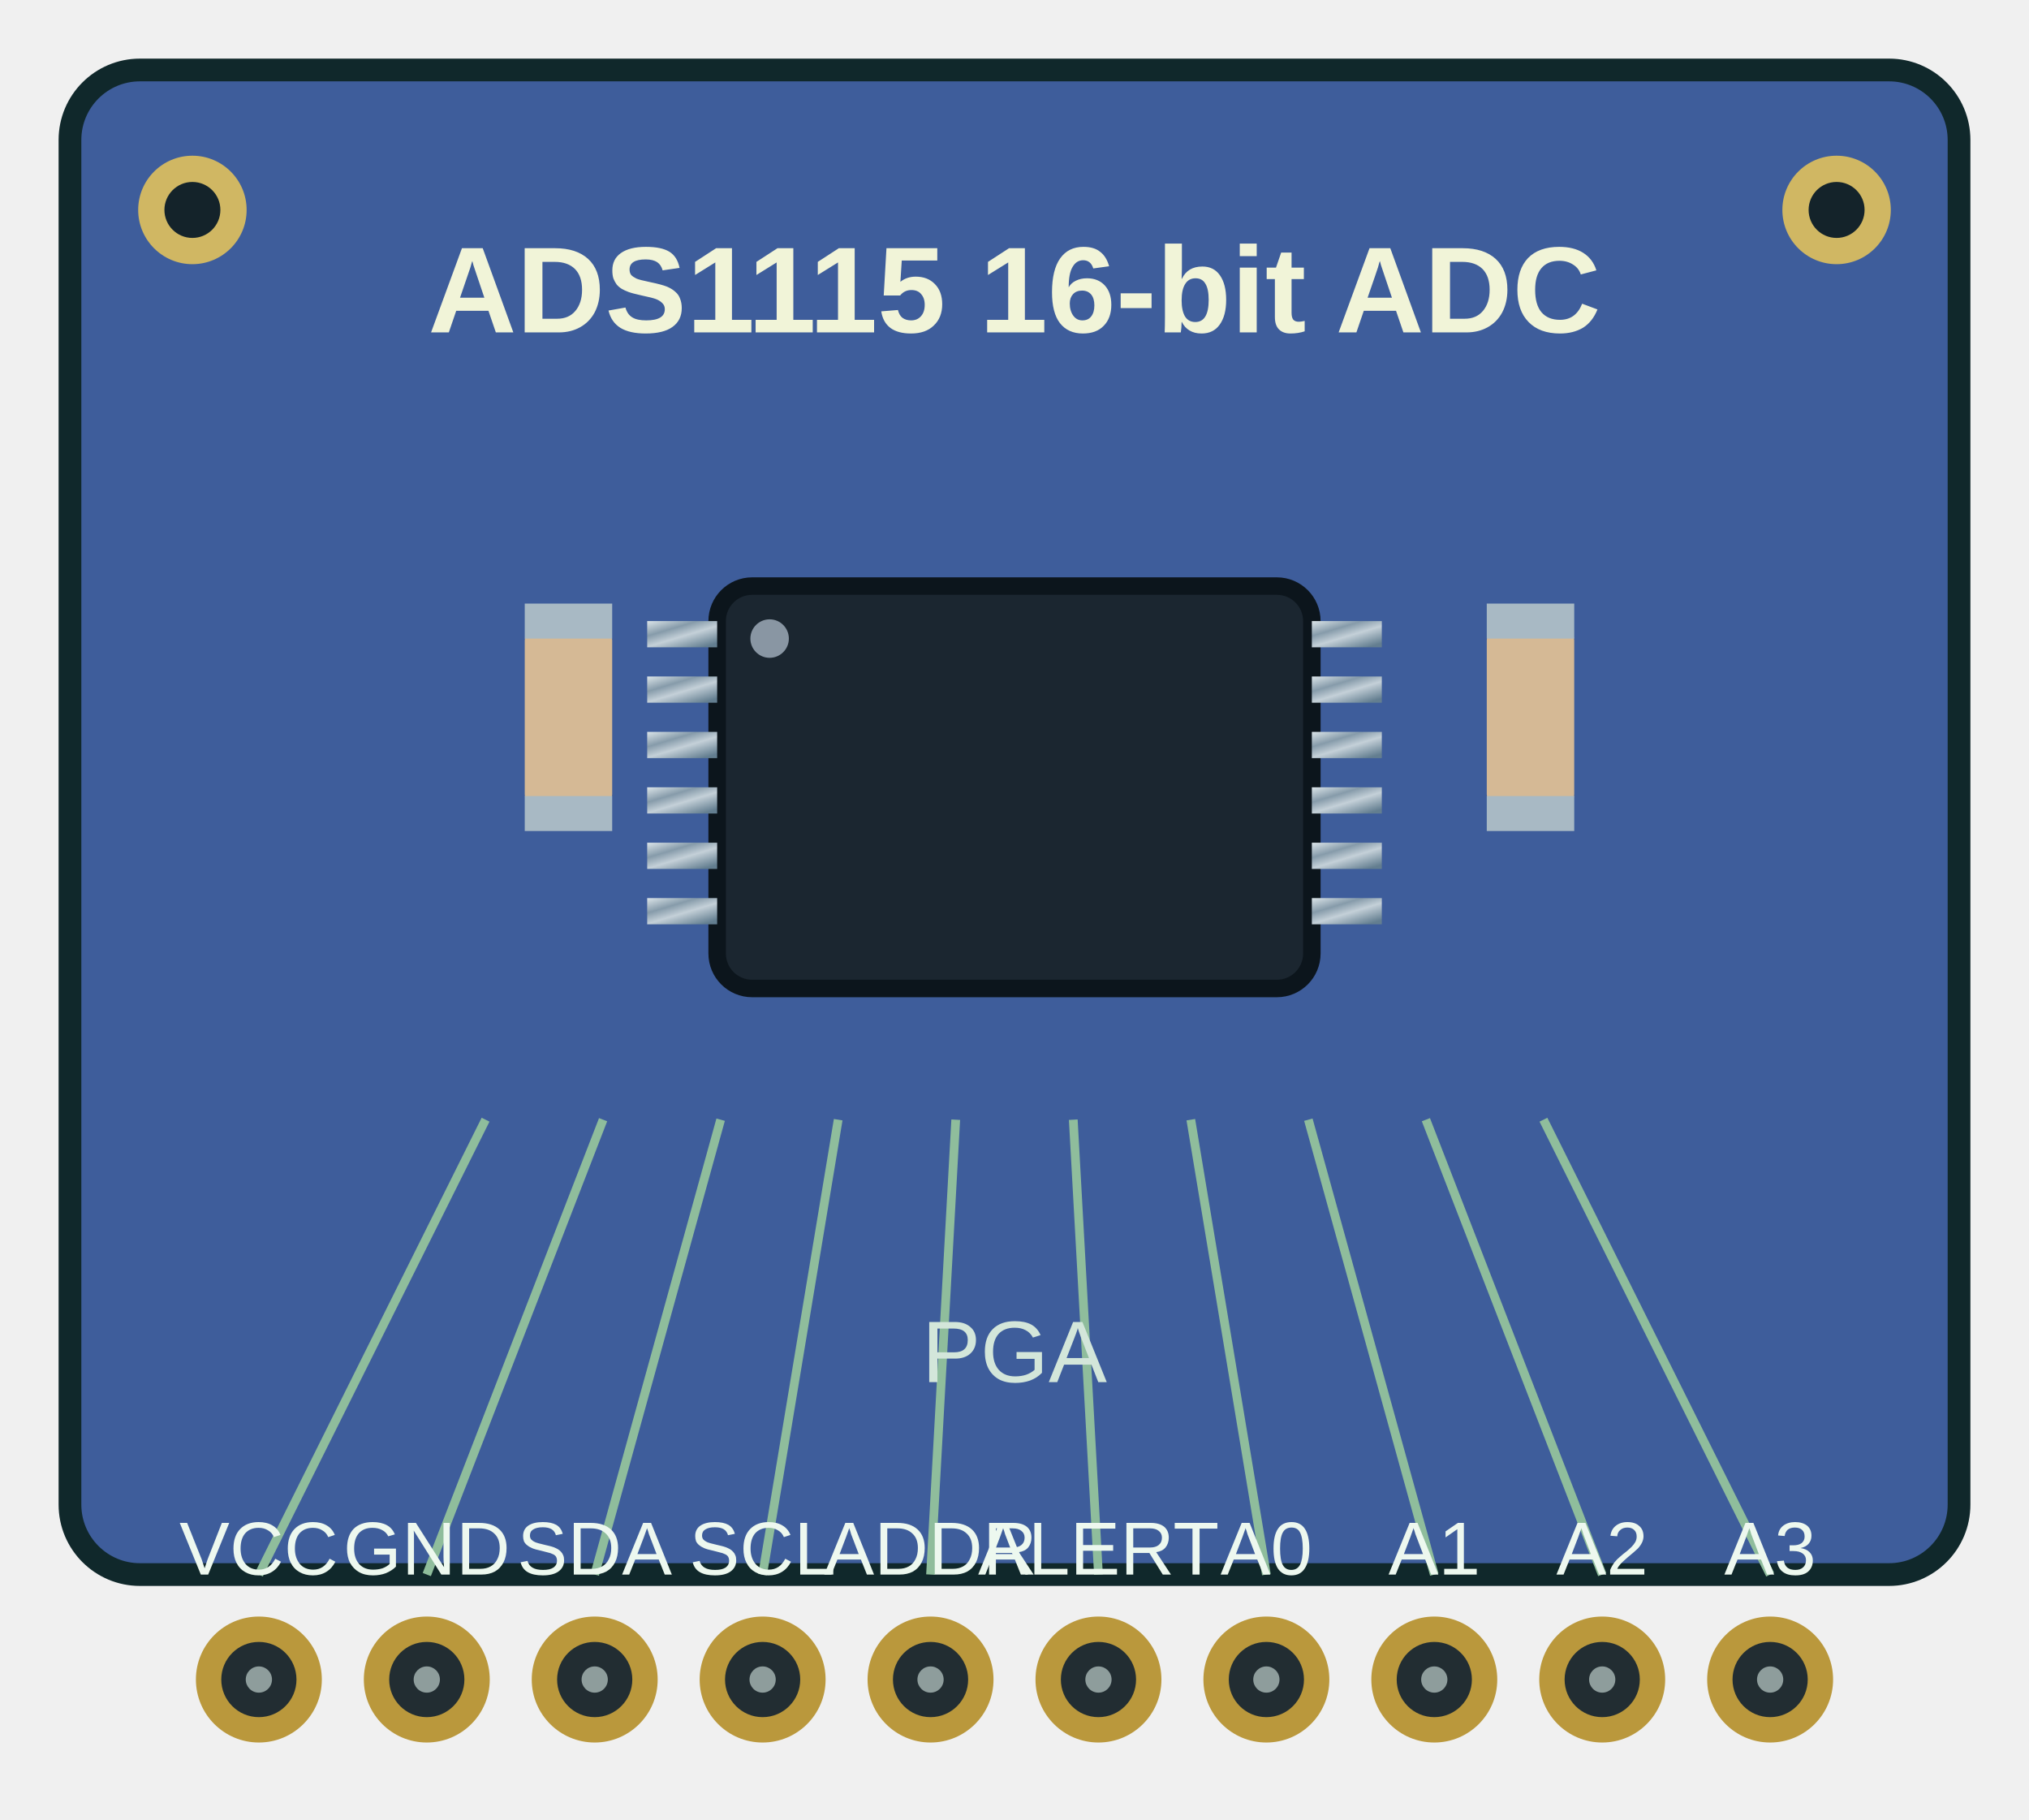
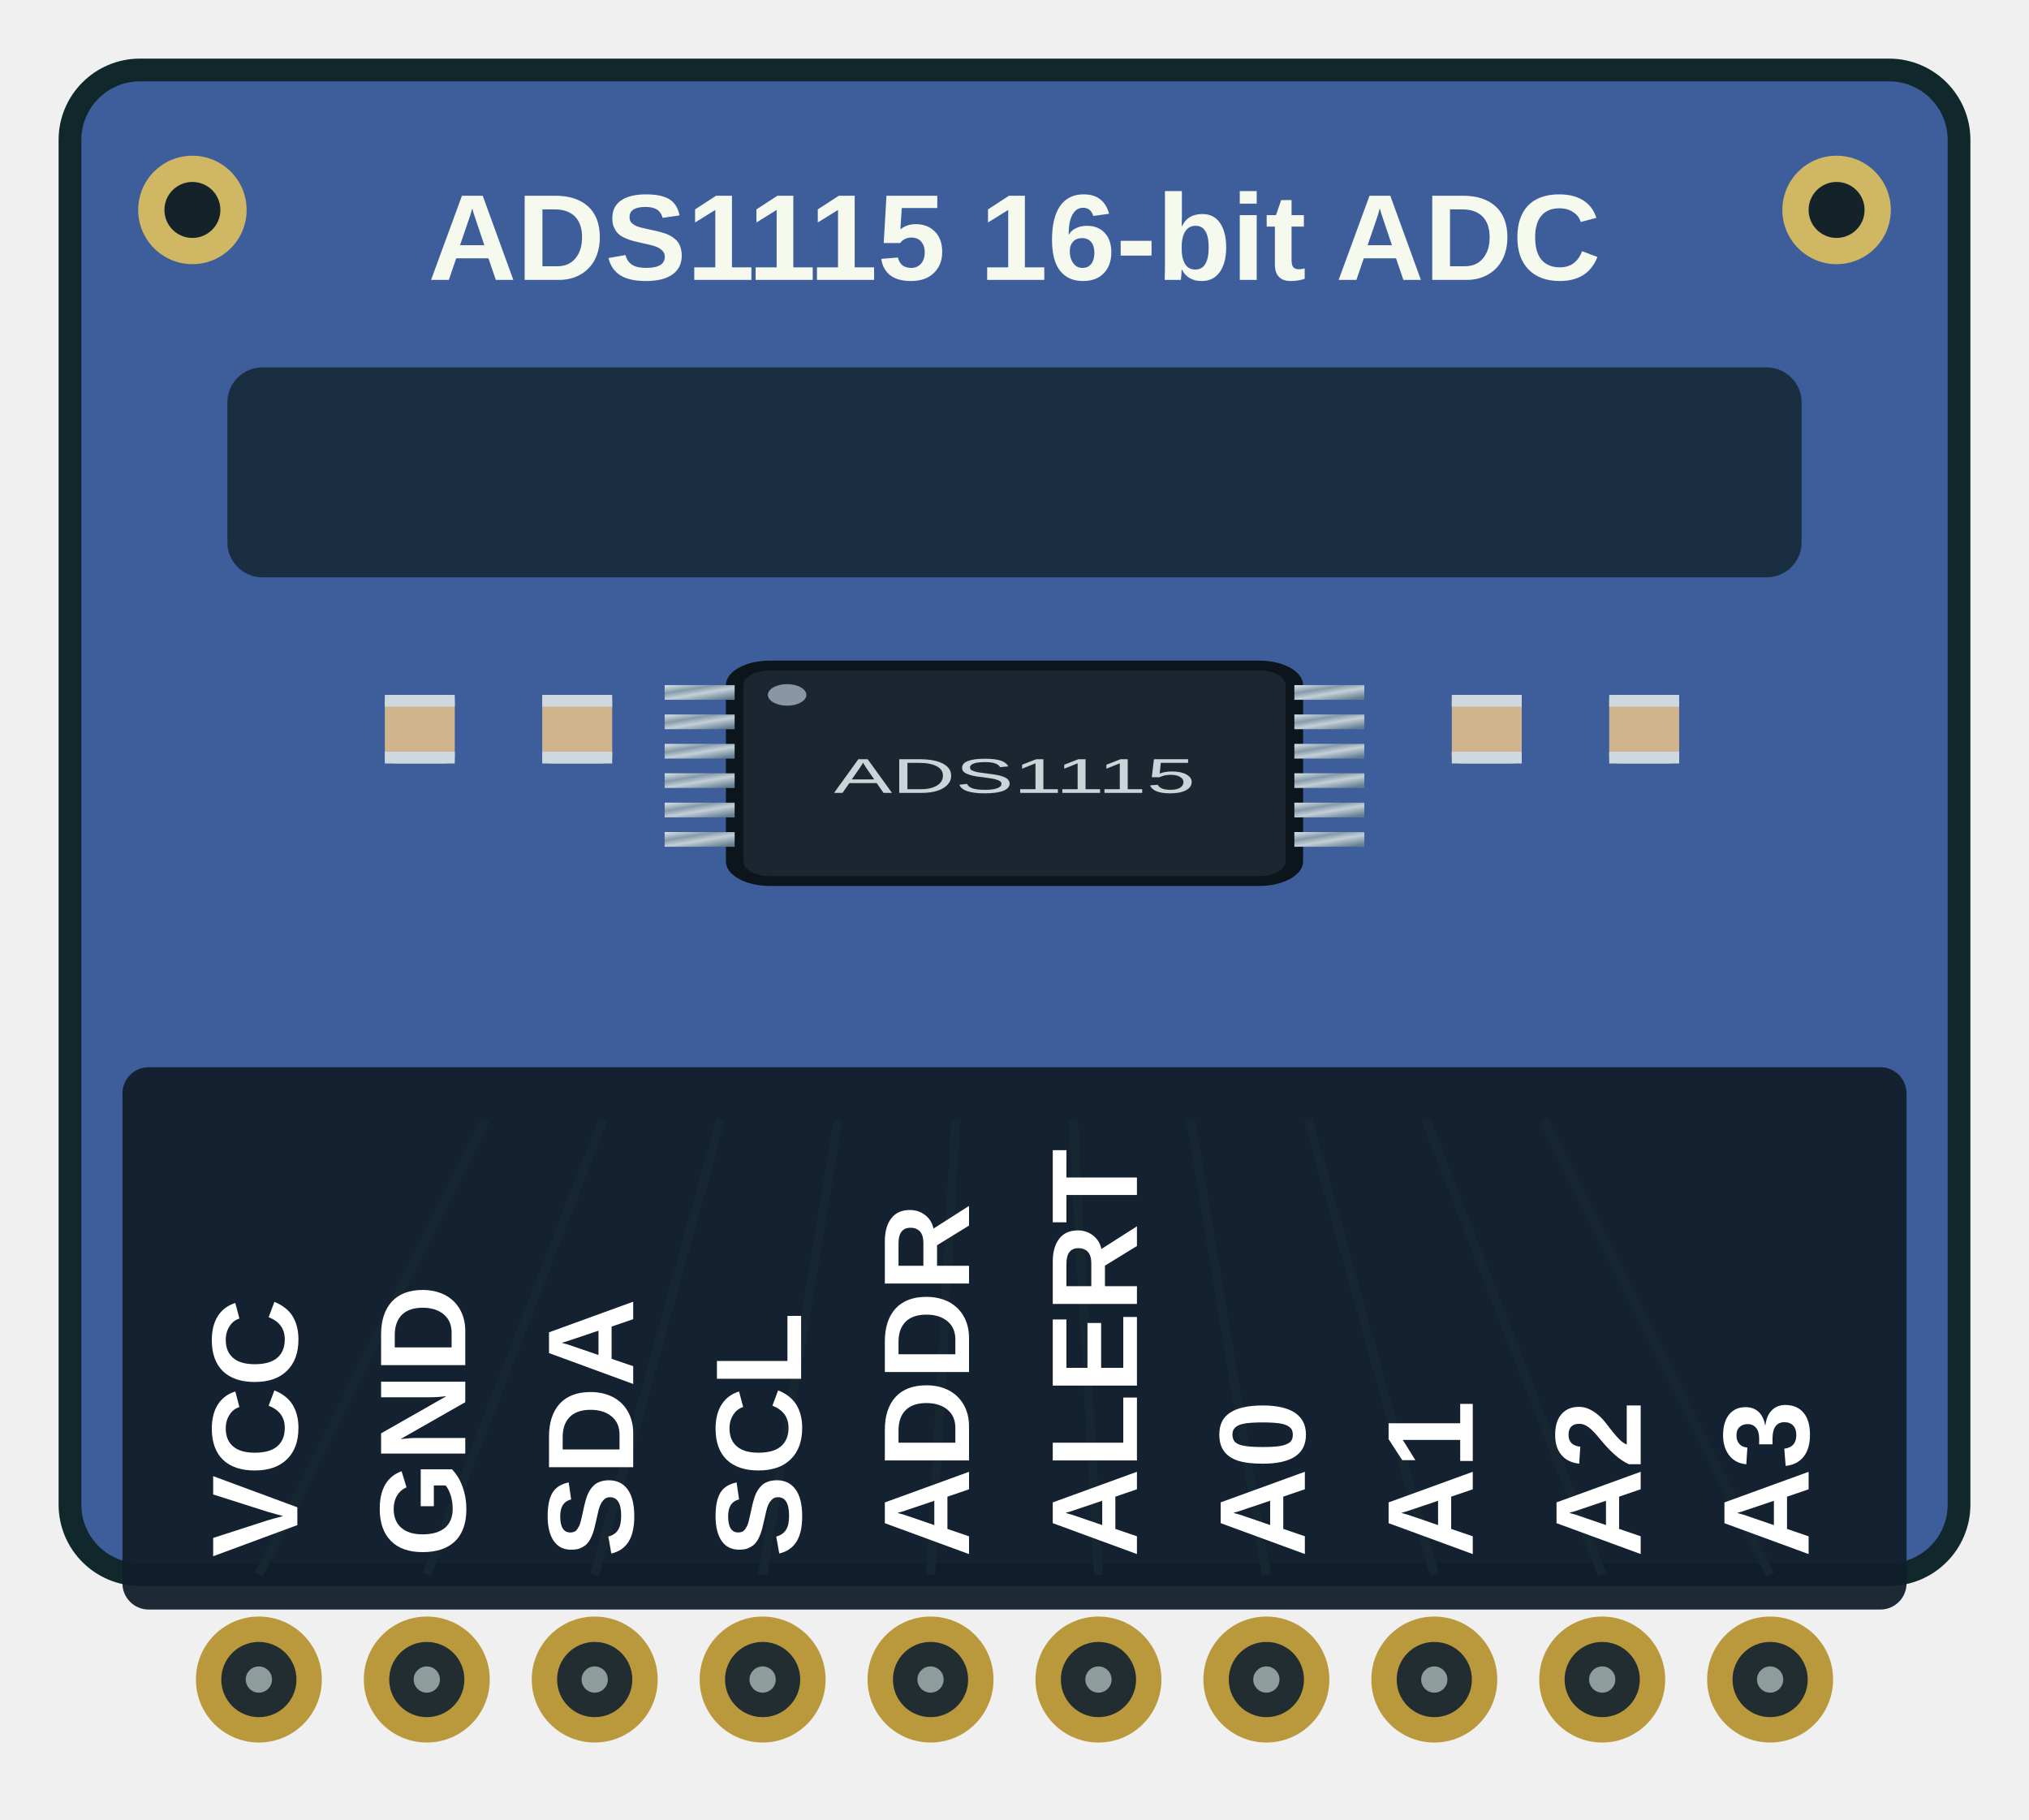
<svg xmlns="http://www.w3.org/2000/svg" width="116" height="104" viewBox="0 0 116 104">
  <defs>
    <linearGradient id="metal" x2=".8" y2="1">
      <stop stop-color="#dce5e9" />
      <stop offset=".35" stop-color="#869baa" />
      <stop offset=".6" stop-color="#c4d0d8" />
      <stop offset="1" stop-color="#637e90" />
    </linearGradient>
    <linearGradient id="cap" x2=".3" y2="1">
      <stop stop-color="#748a99" />
      <stop offset="1" stop-color="#17232e" />
    </linearGradient>
    <linearGradient id="green" x2="0" y2="1">
      <stop stop-color="#28765c" />
      <stop offset="1" stop-color="#164c3b" />
    </linearGradient>
    <radialGradient id="lens" cx=".3" cy=".25">
      <stop stop-color="#f1fcff" />
      <stop offset=".35" stop-color="#b9dfed" stop-opacity=".9" />
      <stop offset="1" stop-color="#688f9d" stop-opacity=".8" />
    </radialGradient>
  </defs>
  <rect x="4" y="4" width="108" height="86" rx="4" fill="#3e5d9b" stroke="#10282b" stroke-width="1.3" />
  <circle cx="11" cy="12" r="3.1" fill="#d0b763" />
  <circle cx="11" cy="12" r="1.6" fill="#14232a" />
  <circle cx="105" cy="12" r="3.1" fill="#d0b763" />
  <circle cx="105" cy="12" r="1.6" fill="#14232a" />
  <path d="M14.8 90L27.76 64" fill="none" stroke="#8fbd9c" stroke-width="0.5" />
  <path d="M24.4 90L34.48 64" fill="none" stroke="#8fbd9c" stroke-width="0.5" />
  <path d="M34 90L41.2 64" fill="none" stroke="#8fbd9c" stroke-width="0.5" />
  <path d="M43.6 90L47.92 64" fill="none" stroke="#8fbd9c" stroke-width="0.5" />
  <path d="M53.2 90L54.64 64" fill="none" stroke="#8fbd9c" stroke-width="0.5" />
  <path d="M62.8 90L61.36 64" fill="none" stroke="#8fbd9c" stroke-width="0.5" />
  <path d="M72.4 90L68.08 64" fill="none" stroke="#8fbd9c" stroke-width="0.5" />
  <path d="M82 90L74.8 64" fill="none" stroke="#8fbd9c" stroke-width="0.5" />
  <path d="M91.6 90L81.52 64" fill="none" stroke="#8fbd9c" stroke-width="0.5" />
  <path d="M101.2 90L88.24 64" fill="none" stroke="#8fbd9c" stroke-width="0.5" />
-   <rect x="41" y="33.5" width="34" height="23" rx="2" fill="#1b2630" stroke="#0c151c" stroke-width="1" />
-   <rect x="37" y="35.5" width="4" height="1.5" rx="0" fill="url(#metal)" />
-   <rect x="75" y="35.5" width="4" height="1.5" rx="0" fill="url(#metal)" />
-   <rect x="37" y="38.667" width="4" height="1.5" rx="0" fill="url(#metal)" />
-   <rect x="75" y="38.667" width="4" height="1.5" rx="0" fill="url(#metal)" />
-   <rect x="37" y="41.833" width="4" height="1.5" rx="0" fill="url(#metal)" />
-   <rect x="75" y="41.833" width="4" height="1.5" rx="0" fill="url(#metal)" />
-   <rect x="37" y="45" width="4" height="1.5" rx="0" fill="url(#metal)" />
-   <rect x="75" y="45" width="4" height="1.5" rx="0" fill="url(#metal)" />
-   <rect x="37" y="48.167" width="4" height="1.5" rx="0" fill="url(#metal)" />
-   <rect x="75" y="48.167" width="4" height="1.5" rx="0" fill="url(#metal)" />
-   <rect x="37" y="51.333" width="4" height="1.5" rx="0" fill="url(#metal)" />
-   <rect x="75" y="51.333" width="4" height="1.5" rx="0" fill="url(#metal)" />
-   <circle cx="44" cy="36.5" r="1.1" fill="#8996a3" />
-   <rect x="30" y="36" width="5" height="10" rx="0.6" fill="#d5b995" />
-   <rect x="30" y="34.5" width="5" height="2" rx="0" fill="#a8b9c4" />
-   <rect x="30" y="45.5" width="5" height="2" rx="0" fill="#a8b9c4" />
-   <rect x="85" y="36" width="5" height="10" rx="0.6" fill="#d5b995" />
-   <rect x="85" y="34.5" width="5" height="2" rx="0" fill="#a8b9c4" />
-   <rect x="85" y="45.5" width="5" height="2" rx="0" fill="#a8b9c4" />
-   <text x="58" y="19" fill="#f1f4d8" font-family="Arial, sans-serif" font-size="7" text-anchor="middle" font-weight="600">ADS1115 16-bit ADC</text>
-   <text x="58" y="79" fill="#d3e6da" font-family="Arial, sans-serif" font-size="5" text-anchor="middle">PGA</text>
+   <g transform="translate(0 19) scale(1 .56)">
+     <rect x="42" y="34" width="32" height="22" rx="2" fill="#1b2630" stroke="#0c151c" stroke-width="1" />
+     <rect x="38" y="36" width="4" height="1.5" rx="0" fill="url(#metal)" />
+     <rect x="74" y="36" width="4" height="1.5" rx="0" fill="url(#metal)" />
+     <rect x="38" y="39" width="4" height="1.5" rx="0" fill="url(#metal)" />
+     <rect x="74" y="39" width="4" height="1.5" rx="0" fill="url(#metal)" />
+     <rect x="38" y="42" width="4" height="1.5" rx="0" fill="url(#metal)" />
+     <rect x="74" y="42" width="4" height="1.5" rx="0" fill="url(#metal)" />
+     <rect x="38" y="45" width="4" height="1.5" rx="0" fill="url(#metal)" />
+     <rect x="74" y="45" width="4" height="1.5" rx="0" fill="url(#metal)" />
+     <rect x="38" y="48" width="4" height="1.5" rx="0" fill="url(#metal)" />
+     <rect x="74" y="48" width="4" height="1.5" rx="0" fill="url(#metal)" />
+     <rect x="38" y="51" width="4" height="1.5" rx="0" fill="url(#metal)" />
+     <rect x="74" y="51" width="4" height="1.5" rx="0" fill="url(#metal)" />
+     <circle cx="45" cy="37" r="1.1" fill="#8996a3" />
+     <text x="58" y="47" fill="#cbd5d9" font-family="Arial, sans-serif" font-size="5" text-anchor="middle">ADS1115</text>
+     <rect x="22" y="37" width="4" height="7" rx="0.6" fill="#d0b48d" />
+     <rect x="22" y="37" width="4" height="1.2" rx="0" fill="#ced8df" />
+     <rect x="22" y="42.8" width="4" height="1.2" rx="0" fill="#ced8df" />
+     <rect x="31" y="37" width="4" height="7" rx="0.6" fill="#d0b48d" />
+     <rect x="31" y="37" width="4" height="1.2" rx="0" fill="#ced8df" />
+     <rect x="31" y="42.8" width="4" height="1.2" rx="0" fill="#ced8df" />
+     <rect x="83" y="37" width="4" height="7" rx="0.6" fill="#d0b48d" />
+     <rect x="83" y="37" width="4" height="1.2" rx="0" fill="#ced8df" />
+     <rect x="83" y="42.8" width="4" height="1.2" rx="0" fill="#ced8df" />
+     <rect x="92" y="37" width="4" height="7" rx="0.6" fill="#d0b48d" />
+     <rect x="92" y="37" width="4" height="1.2" rx="0" fill="#ced8df" />
+     <rect x="92" y="42.8" width="4" height="1.2" rx="0" fill="#ced8df" />
+   </g>
+   <rect x="13" y="21" width="90" height="12" rx="2" fill="#142935" opacity=".88" data-live-value-space="true" />
+   <rect x="7" y="61" width="102" height="31" rx="1.5" fill="#101e2a" opacity=".94" />
+   <text x="58" y="16" fill="#f5f9ee" font-family="Arial, sans-serif" font-size="7" text-anchor="middle" font-weight="600">ADS1115 16-bit ADC</text>
  <g data-pin="VCC" data-x="14.800000000000004" data-y="96">
    <circle cx="14.8" cy="96" r="3.6" fill="#ba983c" />
    <circle cx="14.8" cy="96" r="2.15" fill="#222d32" />
    <circle cx="14.8" cy="96" r="0.75" fill="#8e9d9c" />
-     <text x="14.8" y="90" fill="#edf8ef" font-family="Arial, sans-serif" font-size="4.3" text-anchor="middle">VCC</text>
+     <text x="17" y="89" fill="#ffffff" font-family="Arial, sans-serif" font-size="7" font-weight="600" transform="rotate(-90 17 89)">VCC</text>
  </g>
  <g data-pin="GND" data-x="24.4" data-y="96">
    <circle cx="24.4" cy="96" r="3.6" fill="#ba983c" />
    <circle cx="24.4" cy="96" r="2.15" fill="#222d32" />
    <circle cx="24.4" cy="96" r="0.75" fill="#8e9d9c" />
-     <text x="24.4" y="90" fill="#edf8ef" font-family="Arial, sans-serif" font-size="4.3" text-anchor="middle">GND</text>
+     <text x="26.6" y="89" fill="#ffffff" font-family="Arial, sans-serif" font-size="7" font-weight="600" transform="rotate(-90 26.6 89)">GND</text>
  </g>
  <g data-pin="SDA" data-x="34" data-y="96">
    <circle cx="34" cy="96" r="3.6" fill="#ba983c" />
    <circle cx="34" cy="96" r="2.15" fill="#222d32" />
    <circle cx="34" cy="96" r="0.75" fill="#8e9d9c" />
-     <text x="34" y="90" fill="#edf8ef" font-family="Arial, sans-serif" font-size="4.3" text-anchor="middle">SDA</text>
+     <text x="36.2" y="89" fill="#ffffff" font-family="Arial, sans-serif" font-size="7" font-weight="600" transform="rotate(-90 36.2 89)">SDA</text>
  </g>
  <g data-pin="SCL" data-x="43.6" data-y="96">
    <circle cx="43.6" cy="96" r="3.6" fill="#ba983c" />
    <circle cx="43.6" cy="96" r="2.15" fill="#222d32" />
    <circle cx="43.6" cy="96" r="0.75" fill="#8e9d9c" />
-     <text x="43.6" y="90" fill="#edf8ef" font-family="Arial, sans-serif" font-size="4.3" text-anchor="middle">SCL</text>
+     <text x="45.8" y="89" fill="#ffffff" font-family="Arial, sans-serif" font-size="7" font-weight="600" transform="rotate(-90 45.8 89)">SCL</text>
  </g>
  <g data-pin="ADDR" data-x="53.2" data-y="96">
    <circle cx="53.2" cy="96" r="3.6" fill="#ba983c" />
    <circle cx="53.2" cy="96" r="2.15" fill="#222d32" />
    <circle cx="53.2" cy="96" r="0.75" fill="#8e9d9c" />
-     <text x="53.2" y="90" fill="#edf8ef" font-family="Arial, sans-serif" font-size="4.3" text-anchor="middle">ADDR</text>
+     <text x="55.4" y="89" fill="#ffffff" font-family="Arial, sans-serif" font-size="7" font-weight="600" transform="rotate(-90 55.4 89)">ADDR</text>
  </g>
  <g data-pin="ALERT" data-x="62.8" data-y="96">
    <circle cx="62.8" cy="96" r="3.6" fill="#ba983c" />
    <circle cx="62.8" cy="96" r="2.15" fill="#222d32" />
    <circle cx="62.8" cy="96" r="0.75" fill="#8e9d9c" />
-     <text x="62.8" y="90" fill="#edf8ef" font-family="Arial, sans-serif" font-size="4.3" text-anchor="middle">ALERT</text>
+     <text x="65" y="89" fill="#ffffff" font-family="Arial, sans-serif" font-size="7" font-weight="600" transform="rotate(-90 65 89)">ALERT</text>
  </g>
  <g data-pin="A0" data-x="72.4" data-y="96">
    <circle cx="72.4" cy="96" r="3.6" fill="#ba983c" />
    <circle cx="72.4" cy="96" r="2.15" fill="#222d32" />
    <circle cx="72.4" cy="96" r="0.75" fill="#8e9d9c" />
-     <text x="72.4" y="90" fill="#edf8ef" font-family="Arial, sans-serif" font-size="4.3" text-anchor="middle">A0</text>
+     <text x="74.6" y="89" fill="#ffffff" font-family="Arial, sans-serif" font-size="7" font-weight="600" transform="rotate(-90 74.6 89)">A0</text>
  </g>
  <g data-pin="A1" data-x="82" data-y="96">
    <circle cx="82" cy="96" r="3.6" fill="#ba983c" />
    <circle cx="82" cy="96" r="2.15" fill="#222d32" />
    <circle cx="82" cy="96" r="0.75" fill="#8e9d9c" />
-     <text x="82" y="90" fill="#edf8ef" font-family="Arial, sans-serif" font-size="4.3" text-anchor="middle">A1</text>
+     <text x="84.2" y="89" fill="#ffffff" font-family="Arial, sans-serif" font-size="7" font-weight="600" transform="rotate(-90 84.2 89)">A1</text>
  </g>
  <g data-pin="A2" data-x="91.6" data-y="96">
    <circle cx="91.6" cy="96" r="3.6" fill="#ba983c" />
    <circle cx="91.6" cy="96" r="2.15" fill="#222d32" />
    <circle cx="91.6" cy="96" r="0.75" fill="#8e9d9c" />
-     <text x="91.6" y="90" fill="#edf8ef" font-family="Arial, sans-serif" font-size="4.3" text-anchor="middle">A2</text>
+     <text x="93.8" y="89" fill="#ffffff" font-family="Arial, sans-serif" font-size="7" font-weight="600" transform="rotate(-90 93.8 89)">A2</text>
  </g>
  <g data-pin="A3" data-x="101.19999999999999" data-y="96">
    <circle cx="101.2" cy="96" r="3.6" fill="#ba983c" />
    <circle cx="101.2" cy="96" r="2.15" fill="#222d32" />
    <circle cx="101.2" cy="96" r="0.75" fill="#8e9d9c" />
-     <text x="101.2" y="90" fill="#edf8ef" font-family="Arial, sans-serif" font-size="4.3" text-anchor="middle">A3</text>
+     <text x="103.4" y="89" fill="#ffffff" font-family="Arial, sans-serif" font-size="7" font-weight="600" transform="rotate(-90 103.4 89)">A3</text>
  </g>
</svg>
